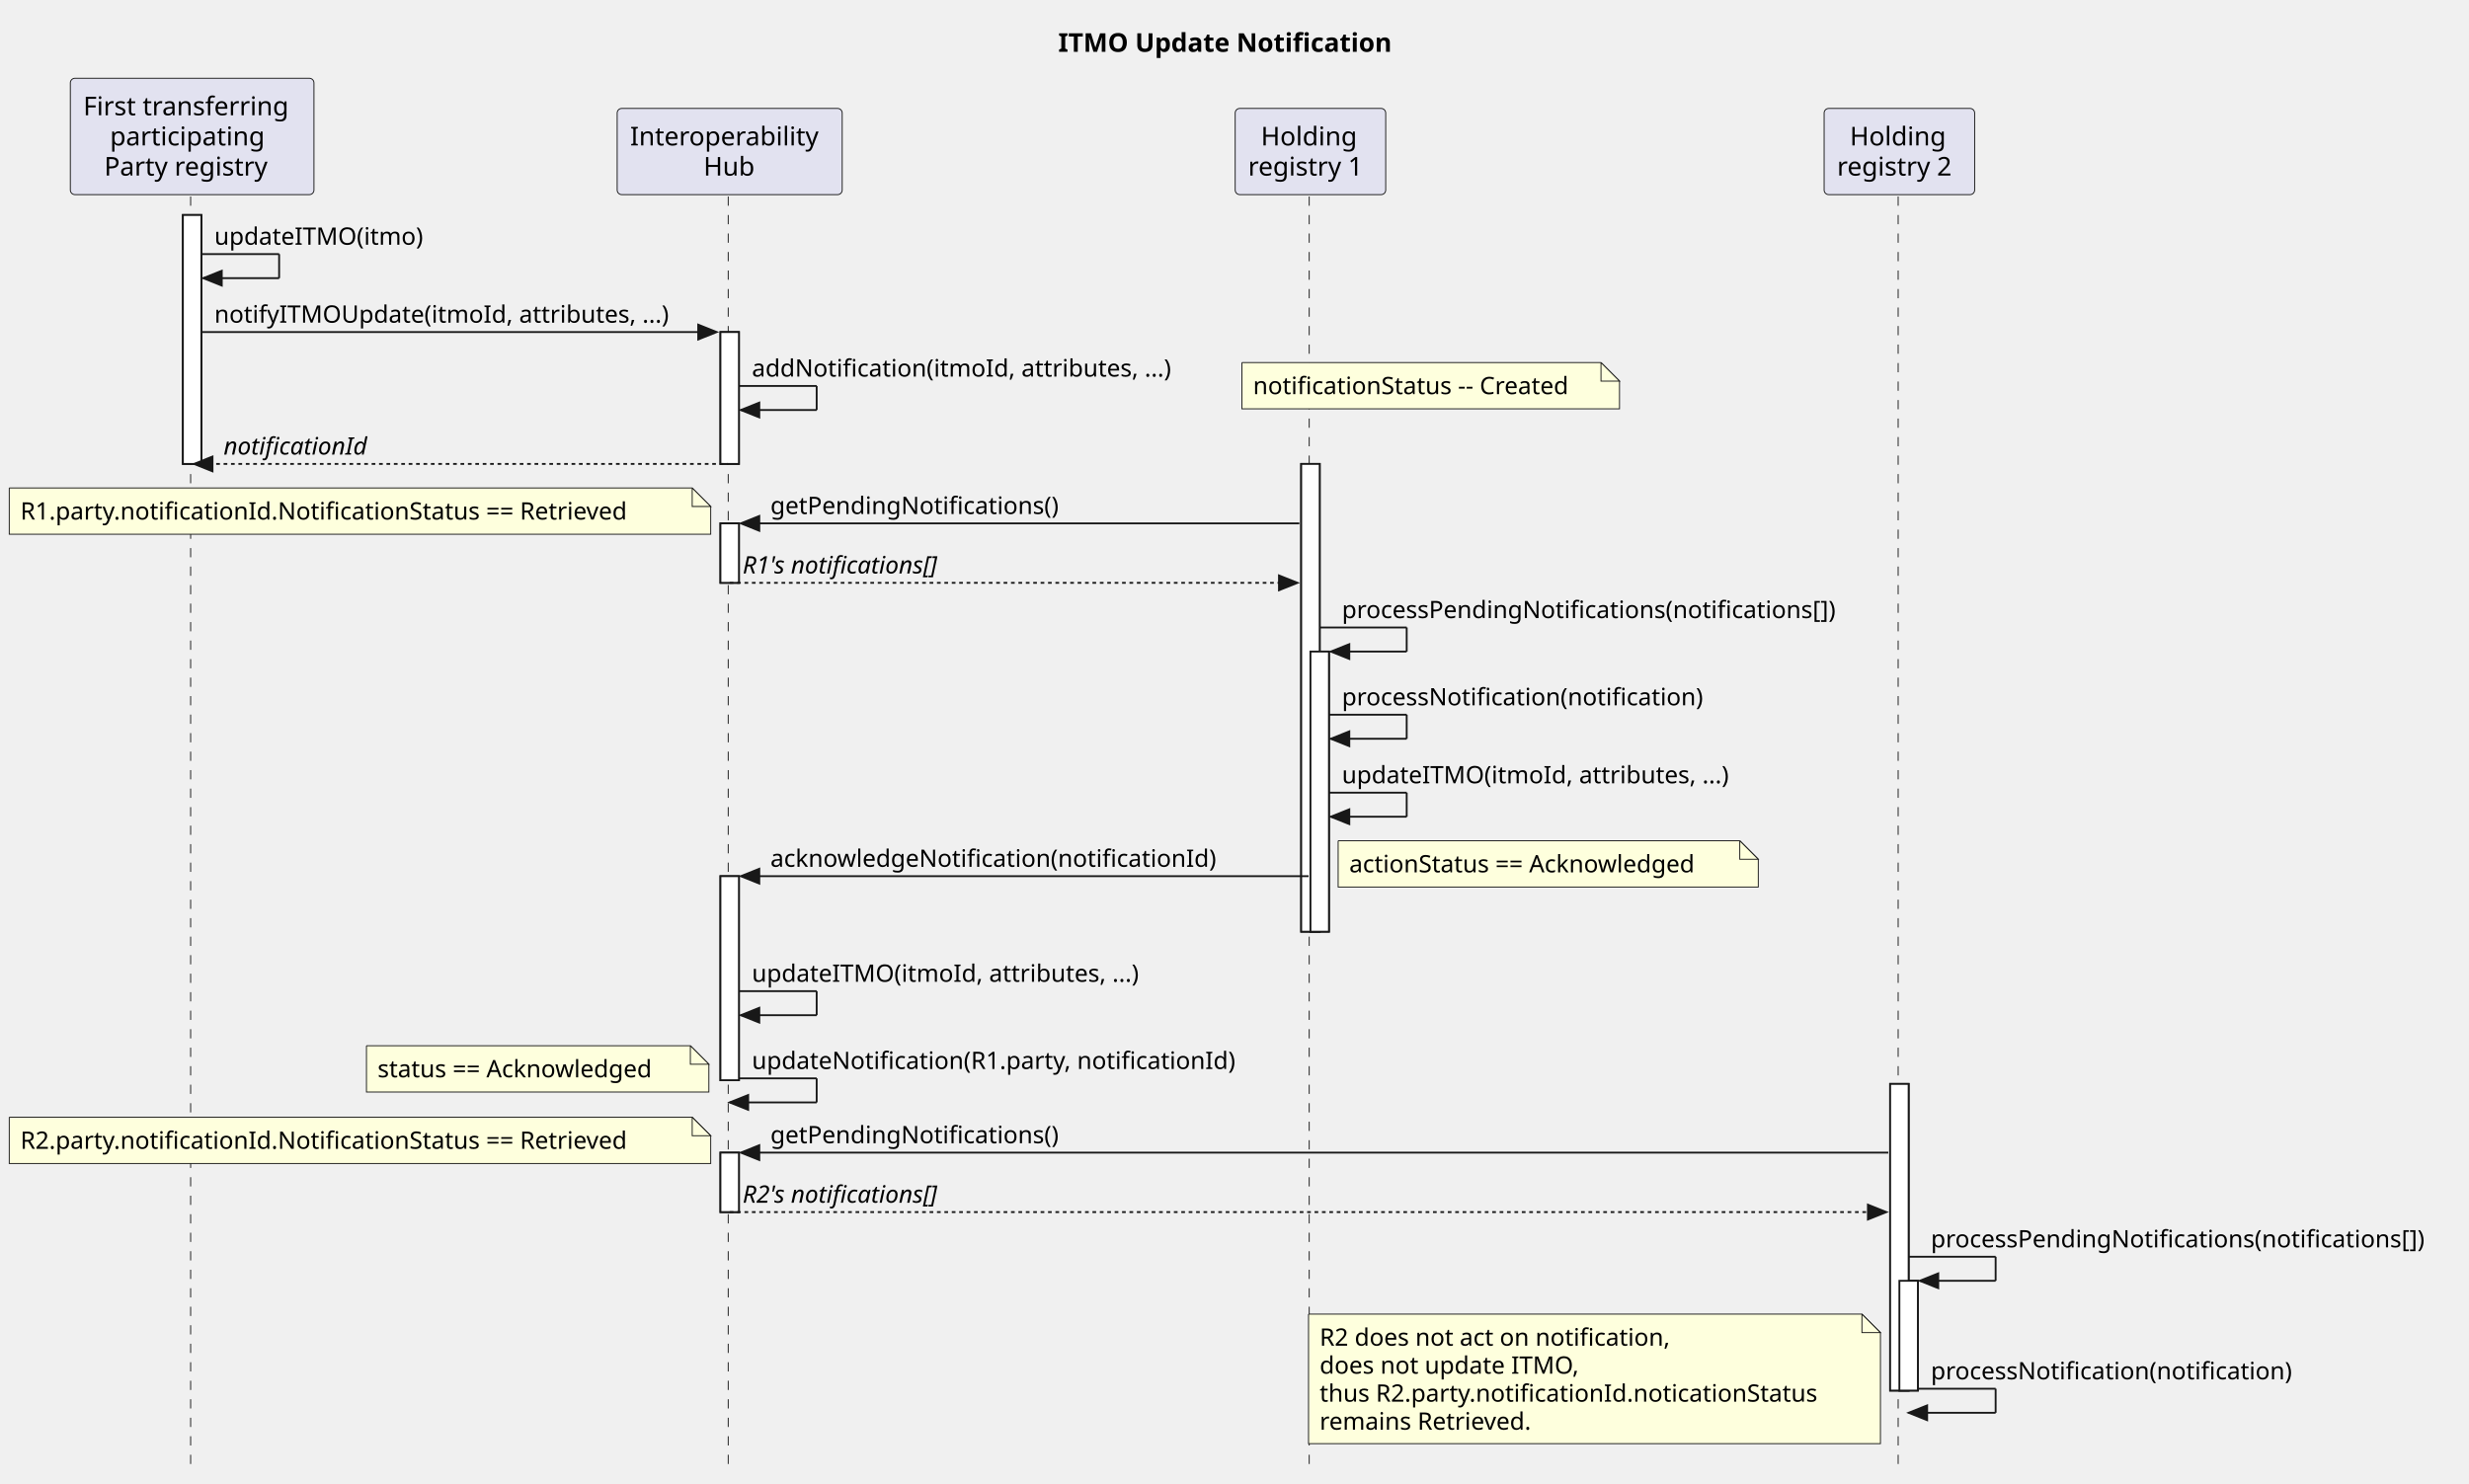
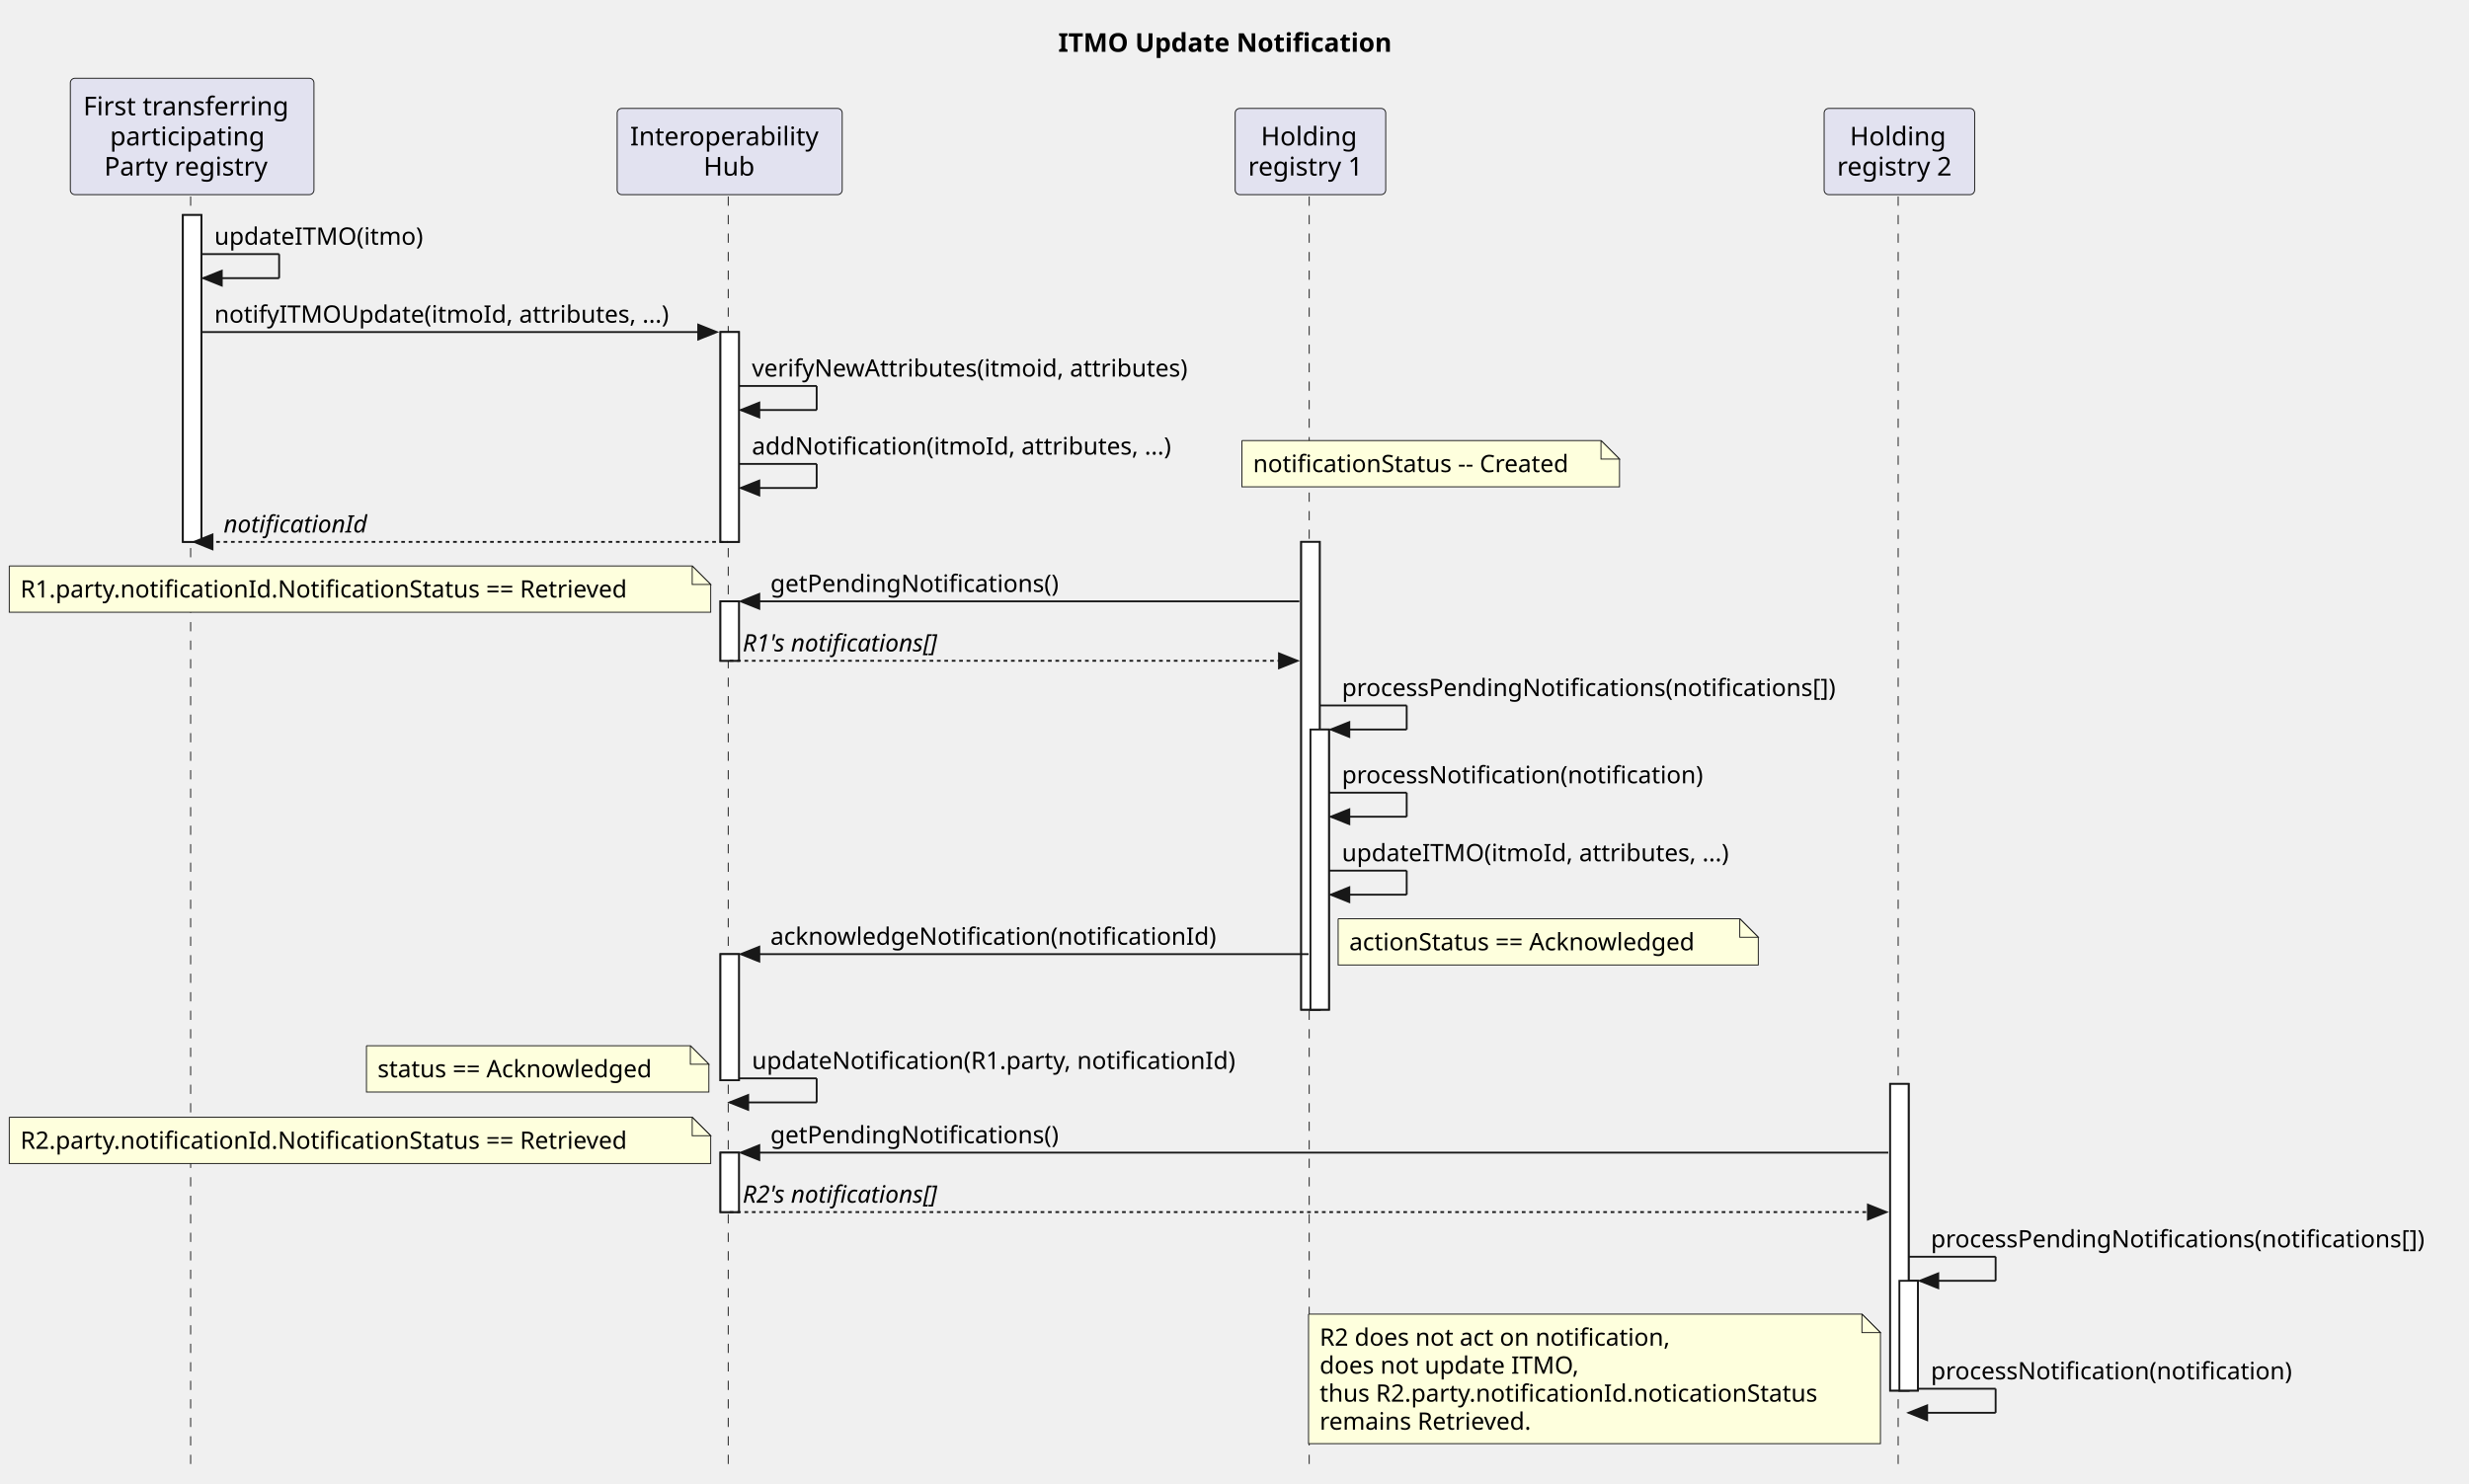
<svg xmlns="http://www.w3.org/2000/svg" contentStyleType="text/css" data-diagram-type="SEQUENCE" height="802px" preserveAspectRatio="none" style="width:1334px;height:802px;background:#FFFFFF;" version="1.1" viewBox="0 0 1334 802" width="1334px" zoomAndPan="magnify">
  <defs />
  <g>
    <text fill="#000000" font-family="sans-serif" font-size="14" font-weight="bold" lengthAdjust="spacing" textLength="199.924" x="571.758" y="27.995">ITMO Update Notification</text>
    <g>
-       <rect fill="#FFFFFF" height="134.531" style="stroke:#181818;stroke-width:1;" width="10" x="98.813" y="116.188" />
+       <rect fill="#FFFFFF" height="176.664" style="stroke:#181818;stroke-width:1;" width="10" x="98.813" y="116.188" />
    </g>
    <g>
-       <rect fill="#FFFFFF" height="71.266" style="stroke:#181818;stroke-width:1;" width="10" x="389.248" y="179.453" />
+       <rect fill="#FFFFFF" height="113.398" style="stroke:#181818;stroke-width:1;" width="10" x="389.248" y="179.453" />
    </g>
    <g>
-       <rect fill="#FFFFFF" height="32.133" style="stroke:#181818;stroke-width:1;" width="10" x="389.248" y="282.852" />
+       <rect fill="#FFFFFF" height="32.133" style="stroke:#181818;stroke-width:1;" width="10" x="389.248" y="324.984" />
    </g>
    <g>
-       <rect fill="#FFFFFF" height="110.266" style="stroke:#181818;stroke-width:1;" width="10" x="389.248" y="473.516" />
+       <rect fill="#FFFFFF" height="68.133" style="stroke:#181818;stroke-width:1;" width="10" x="389.248" y="515.648" />
    </g>
    <g>
      <rect fill="#FFFFFF" height="32.133" style="stroke:#181818;stroke-width:1;" width="10" x="389.248" y="622.914" />
    </g>
    <g>
-       <rect fill="#FFFFFF" height="252.797" style="stroke:#181818;stroke-width:1;" width="10" x="703.033" y="250.719" />
+       <rect fill="#FFFFFF" height="252.797" style="stroke:#181818;stroke-width:1;" width="10" x="703.033" y="292.852" />
    </g>
    <g>
-       <rect fill="#FFFFFF" height="151.398" style="stroke:#181818;stroke-width:1;" width="10" x="708.033" y="352.117" />
+       <rect fill="#FFFFFF" height="151.398" style="stroke:#181818;stroke-width:1;" width="10" x="708.033" y="394.25" />
    </g>
    <g>
      <rect fill="#FFFFFF" height="165.731" style="stroke:#181818;stroke-width:1;" width="10" x="1021.237" y="585.781" />
    </g>
    <g>
      <rect fill="#FFFFFF" height="59.332" style="stroke:#181818;stroke-width:1;" width="10" x="1026.237" y="692.18" />
    </g>
    <g>
      <rect fill="transparent" height="689.523" width="8" x="99.813" y="106.188" />
      <line style="stroke:#181818;stroke-width:0.5;stroke-dasharray:5.0,5.0;" x1="103" x2="103" y1="106.188" y2="795.711" />
    </g>
    <g>
      <rect fill="transparent" height="689.523" width="8" x="390.248" y="106.188" />
      <line style="stroke:#181818;stroke-width:0.5;stroke-dasharray:5.0,5.0;" x1="393.452" x2="393.452" y1="106.188" y2="795.711" />
    </g>
    <g>
      <rect fill="transparent" height="689.523" width="8" x="704.033" y="106.188" />
      <line style="stroke:#181818;stroke-width:0.5;stroke-dasharray:5.0,5.0;" x1="707.37" x2="707.37" y1="106.188" y2="795.711" />
    </g>
    <g>
      <rect fill="transparent" height="689.523" width="8" x="1022.237" y="106.188" />
      <line style="stroke:#181818;stroke-width:0.5;stroke-dasharray:5.0,5.0;" x1="1025.573" x2="1025.573" y1="106.188" y2="795.711" />
    </g>
    <rect fill="#E2E2F0" height="62.891" rx="2.5" ry="2.5" style="stroke:#181818;stroke-width:0.5;" width="131.626" x="38" y="42.297" />
    <text fill="#000000" font-family="sans-serif" font-size="14" lengthAdjust="spacing" textLength="117.626" x="45" y="62.292">First transferring</text>
    <text fill="#000000" font-family="sans-serif" font-size="14" lengthAdjust="spacing" textLength="88.792" x="59.417" y="78.589">participating</text>
    <text fill="#000000" font-family="sans-serif" font-size="14" lengthAdjust="spacing" textLength="94.972" x="56.327" y="94.886">Party registry</text>
    <rect fill="#E2E2F0" height="46.594" rx="2.5" ry="2.5" style="stroke:#181818;stroke-width:0.5;" width="121.591" x="333.452" y="58.594" />
    <text fill="#000000" font-family="sans-serif" font-size="14" lengthAdjust="spacing" textLength="107.591" x="340.452" y="78.589">Interoperability</text>
    <text fill="#000000" font-family="sans-serif" font-size="14" lengthAdjust="spacing" textLength="28.287" x="380.104" y="94.886">Hub</text>
    <rect fill="#E2E2F0" height="46.594" rx="2.5" ry="2.5" style="stroke:#181818;stroke-width:0.5;" width="81.327" x="667.37" y="58.594" />
    <text fill="#000000" font-family="sans-serif" font-size="14" lengthAdjust="spacing" textLength="53.519" x="681.274" y="78.589">Holding</text>
    <text fill="#000000" font-family="sans-serif" font-size="14" lengthAdjust="spacing" textLength="67.327" x="674.37" y="94.886">registry 1</text>
    <rect fill="#E2E2F0" height="46.594" rx="2.5" ry="2.5" style="stroke:#181818;stroke-width:0.5;" width="81.327" x="985.573" y="58.594" />
    <text fill="#000000" font-family="sans-serif" font-size="14" lengthAdjust="spacing" textLength="53.519" x="999.477" y="78.589">Holding</text>
    <text fill="#000000" font-family="sans-serif" font-size="14" lengthAdjust="spacing" textLength="67.327" x="992.573" y="94.886">registry 2</text>
    <g>
-       <rect fill="#FFFFFF" height="134.531" style="stroke:#181818;stroke-width:1;" width="10" x="98.813" y="116.188" />
+       <rect fill="#FFFFFF" height="176.664" style="stroke:#181818;stroke-width:1;" width="10" x="98.813" y="116.188" />
    </g>
    <g>
-       <rect fill="#FFFFFF" height="71.266" style="stroke:#181818;stroke-width:1;" width="10" x="389.248" y="179.453" />
+       <rect fill="#FFFFFF" height="113.398" style="stroke:#181818;stroke-width:1;" width="10" x="389.248" y="179.453" />
    </g>
    <g>
-       <rect fill="#FFFFFF" height="32.133" style="stroke:#181818;stroke-width:1;" width="10" x="389.248" y="282.852" />
+       <rect fill="#FFFFFF" height="32.133" style="stroke:#181818;stroke-width:1;" width="10" x="389.248" y="324.984" />
    </g>
    <g>
-       <rect fill="#FFFFFF" height="110.266" style="stroke:#181818;stroke-width:1;" width="10" x="389.248" y="473.516" />
+       <rect fill="#FFFFFF" height="68.133" style="stroke:#181818;stroke-width:1;" width="10" x="389.248" y="515.648" />
    </g>
    <g>
      <rect fill="#FFFFFF" height="32.133" style="stroke:#181818;stroke-width:1;" width="10" x="389.248" y="622.914" />
    </g>
    <g>
-       <rect fill="#FFFFFF" height="252.797" style="stroke:#181818;stroke-width:1;" width="10" x="703.033" y="250.719" />
+       <rect fill="#FFFFFF" height="252.797" style="stroke:#181818;stroke-width:1;" width="10" x="703.033" y="292.852" />
    </g>
    <g>
-       <rect fill="#FFFFFF" height="151.398" style="stroke:#181818;stroke-width:1;" width="10" x="708.033" y="352.117" />
+       <rect fill="#FFFFFF" height="151.398" style="stroke:#181818;stroke-width:1;" width="10" x="708.033" y="394.25" />
    </g>
    <g>
      <rect fill="#FFFFFF" height="165.731" style="stroke:#181818;stroke-width:1;" width="10" x="1021.237" y="585.781" />
    </g>
    <g>
      <rect fill="#FFFFFF" height="59.332" style="stroke:#181818;stroke-width:1;" width="10" x="1026.237" y="692.18" />
    </g>
    <line style="stroke:#181818;stroke-width:1;" x1="108.813" x2="150.813" y1="137.32" y2="137.32" />
    <line style="stroke:#181818;stroke-width:1;" x1="150.813" x2="150.813" y1="137.32" y2="150.32" />
    <line style="stroke:#181818;stroke-width:1;" x1="109.813" x2="150.813" y1="150.32" y2="150.32" />
    <polygon fill="#181818" points="119.813,146.32,109.813,150.32,119.813,154.32" style="stroke:#181818;stroke-width:1;" />
    <text fill="#000000" font-family="sans-serif" font-size="13" lengthAdjust="spacing" textLength="118.498" x="115.813" y="132.254">updateITMO(itmo)</text>
    <polygon fill="#181818" points="377.248,175.453,387.248,179.453,377.248,183.453" style="stroke:#181818;stroke-width:1;" />
    <line style="stroke:#181818;stroke-width:1;" x1="108.813" x2="383.248" y1="179.453" y2="179.453" />
    <text fill="#000000" font-family="sans-serif" font-size="13" lengthAdjust="spacing" textLength="261.435" x="115.813" y="174.387">notifyITMOUpdate(itmoId, attributes, ...)</text>
    <line style="stroke:#181818;stroke-width:1;" x1="399.248" x2="441.248" y1="208.586" y2="208.586" />
    <line style="stroke:#181818;stroke-width:1;" x1="441.248" x2="441.248" y1="208.586" y2="221.586" />
    <line style="stroke:#181818;stroke-width:1;" x1="400.248" x2="441.248" y1="221.586" y2="221.586" />
    <polygon fill="#181818" points="410.248,217.586,400.248,221.586,410.248,225.586" style="stroke:#181818;stroke-width:1;" />
-     <text fill="#000000" font-family="sans-serif" font-size="13" lengthAdjust="spacing" textLength="243.02" x="406.248" y="203.52">addNotification(itmoId, attributes, ...)</text>
-     <path d="M671.02,195.953 L671.02,220.953 L875.02,220.953 L875.02,205.953 L865.02,195.953 L671.02,195.953 " fill="#FEFFDD" style="stroke:#181818;stroke-width:0.5;" />
-     <path d="M865.02,195.953 L865.02,205.953 L875.02,205.953 L865.02,195.953 " fill="#FEFFDD" style="stroke:#181818;stroke-width:0.5;" />
-     <text fill="#000000" font-family="sans-serif" font-size="13" lengthAdjust="spacing" textLength="183.911" x="677.02" y="213.02">notificationStatus -- Created</text>
-     <polygon fill="#181818" points="114.813,246.719,104.813,250.719,114.813,254.719" style="stroke:#181818;stroke-width:1;" />
-     <line style="stroke:#181818;stroke-width:1;stroke-dasharray:2.0,2.0;" x1="108.813" x2="393.248" y1="250.719" y2="250.719" />
-     <text fill="#000000" font-family="sans-serif" font-size="13" font-style="italic" lengthAdjust="spacing" textLength="85.192" x="120.813" y="245.653">notificationId</text>
-     <polygon fill="#181818" points="410.248,278.852,400.248,282.852,410.248,286.852" style="stroke:#181818;stroke-width:1;" />
-     <line style="stroke:#181818;stroke-width:1;" x1="404.248" x2="702.033" y1="282.852" y2="282.852" />
-     <text fill="#000000" font-family="sans-serif" font-size="13" lengthAdjust="spacing" textLength="165.287" x="416.248" y="277.786">getPendingNotifications()</text>
-     <path d="M5,263.719 L5,288.719 L384,288.719 L384,273.719 L374,263.719 L5,263.719 " fill="#FEFFDD" style="stroke:#181818;stroke-width:0.5;" />
-     <path d="M374,263.719 L374,273.719 L384,273.719 L374,263.719 " fill="#FEFFDD" style="stroke:#181818;stroke-width:0.5;" />
-     <text fill="#000000" font-family="sans-serif" font-size="13" lengthAdjust="spacing" textLength="358.338" x="11" y="280.786">R1.party.notificationId.NotificationStatus == Retrieved</text>
-     <polygon fill="#181818" points="691.033,310.984,701.033,314.984,691.033,318.984" style="stroke:#181818;stroke-width:1;" />
-     <line style="stroke:#181818;stroke-width:1;stroke-dasharray:2.0,2.0;" x1="394.248" x2="697.033" y1="314.984" y2="314.984" />
-     <text fill="#000000" font-family="sans-serif" font-size="13" font-style="italic" lengthAdjust="spacing" textLength="121.805" x="401.248" y="309.918">R1's notifications[]</text>
-     <line style="stroke:#181818;stroke-width:1;" x1="713.033" x2="760.033" y1="339.117" y2="339.117" />
-     <line style="stroke:#181818;stroke-width:1;" x1="760.033" x2="760.033" y1="339.117" y2="352.117" />
-     <line style="stroke:#181818;stroke-width:1;" x1="719.033" x2="760.033" y1="352.117" y2="352.117" />
-     <polygon fill="#181818" points="729.033,348.117,719.033,352.117,729.033,356.117" style="stroke:#181818;stroke-width:1;" />
-     <text fill="#000000" font-family="sans-serif" font-size="13" lengthAdjust="spacing" textLength="284.204" x="725.033" y="334.051">processPendingNotifications(notifications[])</text>
-     <line style="stroke:#181818;stroke-width:1;" x1="718.033" x2="760.033" y1="386.25" y2="386.25" />
-     <line style="stroke:#181818;stroke-width:1;" x1="760.033" x2="760.033" y1="386.25" y2="399.25" />
-     <line style="stroke:#181818;stroke-width:1;" x1="719.033" x2="760.033" y1="399.25" y2="399.25" />
-     <polygon fill="#181818" points="729.033,395.25,719.033,399.25,729.033,403.25" style="stroke:#181818;stroke-width:1;" />
-     <text fill="#000000" font-family="sans-serif" font-size="13" lengthAdjust="spacing" textLength="208.083" x="725.033" y="381.184">processNotification(notification)</text>
+     <text fill="#000000" font-family="sans-serif" font-size="13" lengthAdjust="spacing" textLength="252.751" x="406.248" y="203.52">verifyNewAttributes(itmoid, attributes)</text>
+     <line style="stroke:#181818;stroke-width:1;" x1="399.248" x2="441.248" y1="250.719" y2="250.719" />
+     <line style="stroke:#181818;stroke-width:1;" x1="441.248" x2="441.248" y1="250.719" y2="263.719" />
+     <line style="stroke:#181818;stroke-width:1;" x1="400.248" x2="441.248" y1="263.719" y2="263.719" />
+     <polygon fill="#181818" points="410.248,259.719,400.248,263.719,410.248,267.719" style="stroke:#181818;stroke-width:1;" />
+     <text fill="#000000" font-family="sans-serif" font-size="13" lengthAdjust="spacing" textLength="243.02" x="406.248" y="245.653">addNotification(itmoId, attributes, ...)</text>
+     <path d="M671.02,238.086 L671.02,263.086 L875.02,263.086 L875.02,248.086 L865.02,238.086 L671.02,238.086 " fill="#FEFFDD" style="stroke:#181818;stroke-width:0.5;" />
+     <path d="M865.02,238.086 L865.02,248.086 L875.02,248.086 L865.02,238.086 " fill="#FEFFDD" style="stroke:#181818;stroke-width:0.5;" />
+     <text fill="#000000" font-family="sans-serif" font-size="13" lengthAdjust="spacing" textLength="183.911" x="677.02" y="255.153">notificationStatus -- Created</text>
+     <polygon fill="#181818" points="114.813,288.852,104.813,292.852,114.813,296.852" style="stroke:#181818;stroke-width:1;" />
+     <line style="stroke:#181818;stroke-width:1;stroke-dasharray:2.0,2.0;" x1="108.813" x2="393.248" y1="292.852" y2="292.852" />
+     <text fill="#000000" font-family="sans-serif" font-size="13" font-style="italic" lengthAdjust="spacing" textLength="85.192" x="120.813" y="287.786">notificationId</text>
+     <polygon fill="#181818" points="410.248,320.984,400.248,324.984,410.248,328.984" style="stroke:#181818;stroke-width:1;" />
+     <line style="stroke:#181818;stroke-width:1;" x1="404.248" x2="702.033" y1="324.984" y2="324.984" />
+     <text fill="#000000" font-family="sans-serif" font-size="13" lengthAdjust="spacing" textLength="165.287" x="416.248" y="319.918">getPendingNotifications()</text>
+     <path d="M5,305.852 L5,330.852 L384,330.852 L384,315.852 L374,305.852 L5,305.852 " fill="#FEFFDD" style="stroke:#181818;stroke-width:0.5;" />
+     <path d="M374,305.852 L374,315.852 L384,315.852 L374,305.852 " fill="#FEFFDD" style="stroke:#181818;stroke-width:0.5;" />
+     <text fill="#000000" font-family="sans-serif" font-size="13" lengthAdjust="spacing" textLength="358.338" x="11" y="322.918">R1.party.notificationId.NotificationStatus == Retrieved</text>
+     <polygon fill="#181818" points="691.033,353.117,701.033,357.117,691.033,361.117" style="stroke:#181818;stroke-width:1;" />
+     <line style="stroke:#181818;stroke-width:1;stroke-dasharray:2.0,2.0;" x1="394.248" x2="697.033" y1="357.117" y2="357.117" />
+     <text fill="#000000" font-family="sans-serif" font-size="13" font-style="italic" lengthAdjust="spacing" textLength="121.805" x="401.248" y="352.051">R1's notifications[]</text>
+     <line style="stroke:#181818;stroke-width:1;" x1="713.033" x2="760.033" y1="381.25" y2="381.25" />
+     <line style="stroke:#181818;stroke-width:1;" x1="760.033" x2="760.033" y1="381.25" y2="394.25" />
+     <line style="stroke:#181818;stroke-width:1;" x1="719.033" x2="760.033" y1="394.25" y2="394.25" />
+     <polygon fill="#181818" points="729.033,390.25,719.033,394.25,729.033,398.25" style="stroke:#181818;stroke-width:1;" />
+     <text fill="#000000" font-family="sans-serif" font-size="13" lengthAdjust="spacing" textLength="284.204" x="725.033" y="376.184">processPendingNotifications(notifications[])</text>
    <line style="stroke:#181818;stroke-width:1;" x1="718.033" x2="760.033" y1="428.383" y2="428.383" />
    <line style="stroke:#181818;stroke-width:1;" x1="760.033" x2="760.033" y1="428.383" y2="441.383" />
    <line style="stroke:#181818;stroke-width:1;" x1="719.033" x2="760.033" y1="441.383" y2="441.383" />
    <polygon fill="#181818" points="729.033,437.383,719.033,441.383,729.033,445.383" style="stroke:#181818;stroke-width:1;" />
-     <text fill="#000000" font-family="sans-serif" font-size="13" lengthAdjust="spacing" textLength="222.987" x="725.033" y="423.317">updateITMO(itmoId, attributes, ...)</text>
-     <polygon fill="#181818" points="410.248,469.516,400.248,473.516,410.248,477.516" style="stroke:#181818;stroke-width:1;" />
-     <line style="stroke:#181818;stroke-width:1;" x1="404.248" x2="707.033" y1="473.516" y2="473.516" />
-     <text fill="#000000" font-family="sans-serif" font-size="13" lengthAdjust="spacing" textLength="255.506" x="416.248" y="468.45">acknowledgeNotification(notificationId)</text>
-     <path d="M723,454.383 L723,479.383 L950,479.383 L950,464.383 L940,454.383 L723,454.383 " fill="#FEFFDD" style="stroke:#181818;stroke-width:0.5;" />
-     <path d="M940,454.383 L940,464.383 L950,464.383 L940,454.383 " fill="#FEFFDD" style="stroke:#181818;stroke-width:0.5;" />
-     <text fill="#000000" font-family="sans-serif" font-size="13" lengthAdjust="spacing" textLength="206.248" x="729" y="471.45">actionStatus == Acknowledged</text>
-     <line style="stroke:#181818;stroke-width:1;" x1="399.248" x2="441.248" y1="535.648" y2="535.648" />
-     <line style="stroke:#181818;stroke-width:1;" x1="441.248" x2="441.248" y1="535.648" y2="548.648" />
-     <line style="stroke:#181818;stroke-width:1;" x1="400.248" x2="441.248" y1="548.648" y2="548.648" />
-     <polygon fill="#181818" points="410.248,544.648,400.248,548.648,410.248,552.648" style="stroke:#181818;stroke-width:1;" />
-     <text fill="#000000" font-family="sans-serif" font-size="13" lengthAdjust="spacing" textLength="222.987" x="406.248" y="530.582">updateITMO(itmoId, attributes, ...)</text>
+     <text fill="#000000" font-family="sans-serif" font-size="13" lengthAdjust="spacing" textLength="208.083" x="725.033" y="423.317">processNotification(notification)</text>
+     <line style="stroke:#181818;stroke-width:1;" x1="718.033" x2="760.033" y1="470.516" y2="470.516" />
+     <line style="stroke:#181818;stroke-width:1;" x1="760.033" x2="760.033" y1="470.516" y2="483.516" />
+     <line style="stroke:#181818;stroke-width:1;" x1="719.033" x2="760.033" y1="483.516" y2="483.516" />
+     <polygon fill="#181818" points="729.033,479.516,719.033,483.516,729.033,487.516" style="stroke:#181818;stroke-width:1;" />
+     <text fill="#000000" font-family="sans-serif" font-size="13" lengthAdjust="spacing" textLength="222.987" x="725.033" y="465.45">updateITMO(itmoId, attributes, ...)</text>
+     <polygon fill="#181818" points="410.248,511.648,400.248,515.648,410.248,519.648" style="stroke:#181818;stroke-width:1;" />
+     <line style="stroke:#181818;stroke-width:1;" x1="404.248" x2="707.033" y1="515.648" y2="515.648" />
+     <text fill="#000000" font-family="sans-serif" font-size="13" lengthAdjust="spacing" textLength="255.506" x="416.248" y="510.582">acknowledgeNotification(notificationId)</text>
+     <path d="M723,496.516 L723,521.516 L950,521.516 L950,506.516 L940,496.516 L723,496.516 " fill="#FEFFDD" style="stroke:#181818;stroke-width:0.5;" />
+     <path d="M940,496.516 L940,506.516 L950,506.516 L940,496.516 " fill="#FEFFDD" style="stroke:#181818;stroke-width:0.5;" />
+     <text fill="#000000" font-family="sans-serif" font-size="13" lengthAdjust="spacing" textLength="206.248" x="729" y="513.582">actionStatus == Acknowledged</text>
    <line style="stroke:#181818;stroke-width:1;" x1="399.248" x2="441.248" y1="582.781" y2="582.781" />
    <line style="stroke:#181818;stroke-width:1;" x1="441.248" x2="441.248" y1="582.781" y2="595.781" />
    <line style="stroke:#181818;stroke-width:1;" x1="394.248" x2="441.248" y1="595.781" y2="595.781" />
    <polygon fill="#181818" points="404.248,591.781,394.248,595.781,404.248,599.781" style="stroke:#181818;stroke-width:1;" />
    <text fill="#000000" font-family="sans-serif" font-size="13" lengthAdjust="spacing" textLength="279.786" x="406.248" y="577.715">updateNotification(R1.party, notificationId)</text>
    <path d="M198,565.148 L198,590.148 L383,590.148 L383,575.148 L373,565.148 L198,565.148 " fill="#FEFFDD" style="stroke:#181818;stroke-width:0.5;" />
    <path d="M373,565.148 L373,575.148 L383,575.148 L373,565.148 " fill="#FEFFDD" style="stroke:#181818;stroke-width:0.5;" />
    <text fill="#000000" font-family="sans-serif" font-size="13" lengthAdjust="spacing" textLength="164.753" x="204" y="582.215">status == Acknowledged</text>
    <polygon fill="#181818" points="410.248,618.914,400.248,622.914,410.248,626.914" style="stroke:#181818;stroke-width:1;" />
    <line style="stroke:#181818;stroke-width:1;" x1="404.248" x2="1020.237" y1="622.914" y2="622.914" />
    <text fill="#000000" font-family="sans-serif" font-size="13" lengthAdjust="spacing" textLength="165.287" x="416.248" y="617.848">getPendingNotifications()</text>
    <path d="M5,603.781 L5,628.781 L384,628.781 L384,613.781 L374,603.781 L5,603.781 " fill="#FEFFDD" style="stroke:#181818;stroke-width:0.5;" />
    <path d="M374,603.781 L374,613.781 L384,613.781 L374,603.781 " fill="#FEFFDD" style="stroke:#181818;stroke-width:0.5;" />
    <text fill="#000000" font-family="sans-serif" font-size="13" lengthAdjust="spacing" textLength="358.338" x="11" y="620.848">R2.party.notificationId.NotificationStatus == Retrieved</text>
    <polygon fill="#181818" points="1009.237,651.047,1019.237,655.047,1009.237,659.047" style="stroke:#181818;stroke-width:1;" />
    <line style="stroke:#181818;stroke-width:1;stroke-dasharray:2.0,2.0;" x1="394.248" x2="1015.237" y1="655.047" y2="655.047" />
    <text fill="#000000" font-family="sans-serif" font-size="13" font-style="italic" lengthAdjust="spacing" textLength="121.805" x="401.248" y="649.981">R2's notifications[]</text>
    <line style="stroke:#181818;stroke-width:1;" x1="1031.237" x2="1078.237" y1="679.18" y2="679.18" />
    <line style="stroke:#181818;stroke-width:1;" x1="1078.237" x2="1078.237" y1="679.18" y2="692.18" />
    <line style="stroke:#181818;stroke-width:1;" x1="1037.237" x2="1078.237" y1="692.18" y2="692.18" />
    <polygon fill="#181818" points="1047.237,688.18,1037.237,692.18,1047.237,696.18" style="stroke:#181818;stroke-width:1;" />
    <text fill="#000000" font-family="sans-serif" font-size="13" lengthAdjust="spacing" textLength="284.204" x="1043.237" y="674.114">processPendingNotifications(notifications[])</text>
    <line style="stroke:#181818;stroke-width:1;" x1="1036.237" x2="1078.237" y1="750.512" y2="750.512" />
    <line style="stroke:#181818;stroke-width:1;" x1="1078.237" x2="1078.237" y1="750.512" y2="763.512" />
    <line style="stroke:#181818;stroke-width:1;" x1="1031.237" x2="1078.237" y1="763.512" y2="763.512" />
    <polygon fill="#181818" points="1041.237,759.512,1031.237,763.512,1041.237,767.512" style="stroke:#181818;stroke-width:1;" />
    <text fill="#000000" font-family="sans-serif" font-size="13" lengthAdjust="spacing" textLength="208.083" x="1043.237" y="745.446">processNotification(notification)</text>
    <path d="M707,710.18 L707,780.18 L1016,780.18 L1016,720.18 L1006,710.18 L707,710.18 " fill="#FEFFDD" style="stroke:#181818;stroke-width:0.5;" />
    <path d="M1006,710.18 L1006,720.18 L1016,720.18 L1006,710.18 " fill="#FEFFDD" style="stroke:#181818;stroke-width:0.5;" />
    <text fill="#000000" font-family="sans-serif" font-size="13" lengthAdjust="spacing" textLength="203.874" x="713" y="727.247">R2 does not act on notification,</text>
    <text fill="#000000" font-family="sans-serif" font-size="13" lengthAdjust="spacing" textLength="147.824" x="713" y="742.379">does not update ITMO,</text>
    <text fill="#000000" font-family="sans-serif" font-size="13" lengthAdjust="spacing" textLength="288.069" x="713" y="757.512">thus R2.party.notificationId.noticationStatus</text>
    <text fill="#000000" font-family="sans-serif" font-size="13" lengthAdjust="spacing" textLength="123.887" x="713" y="772.645">remains Retrieved.</text>
  </g>
</svg>
